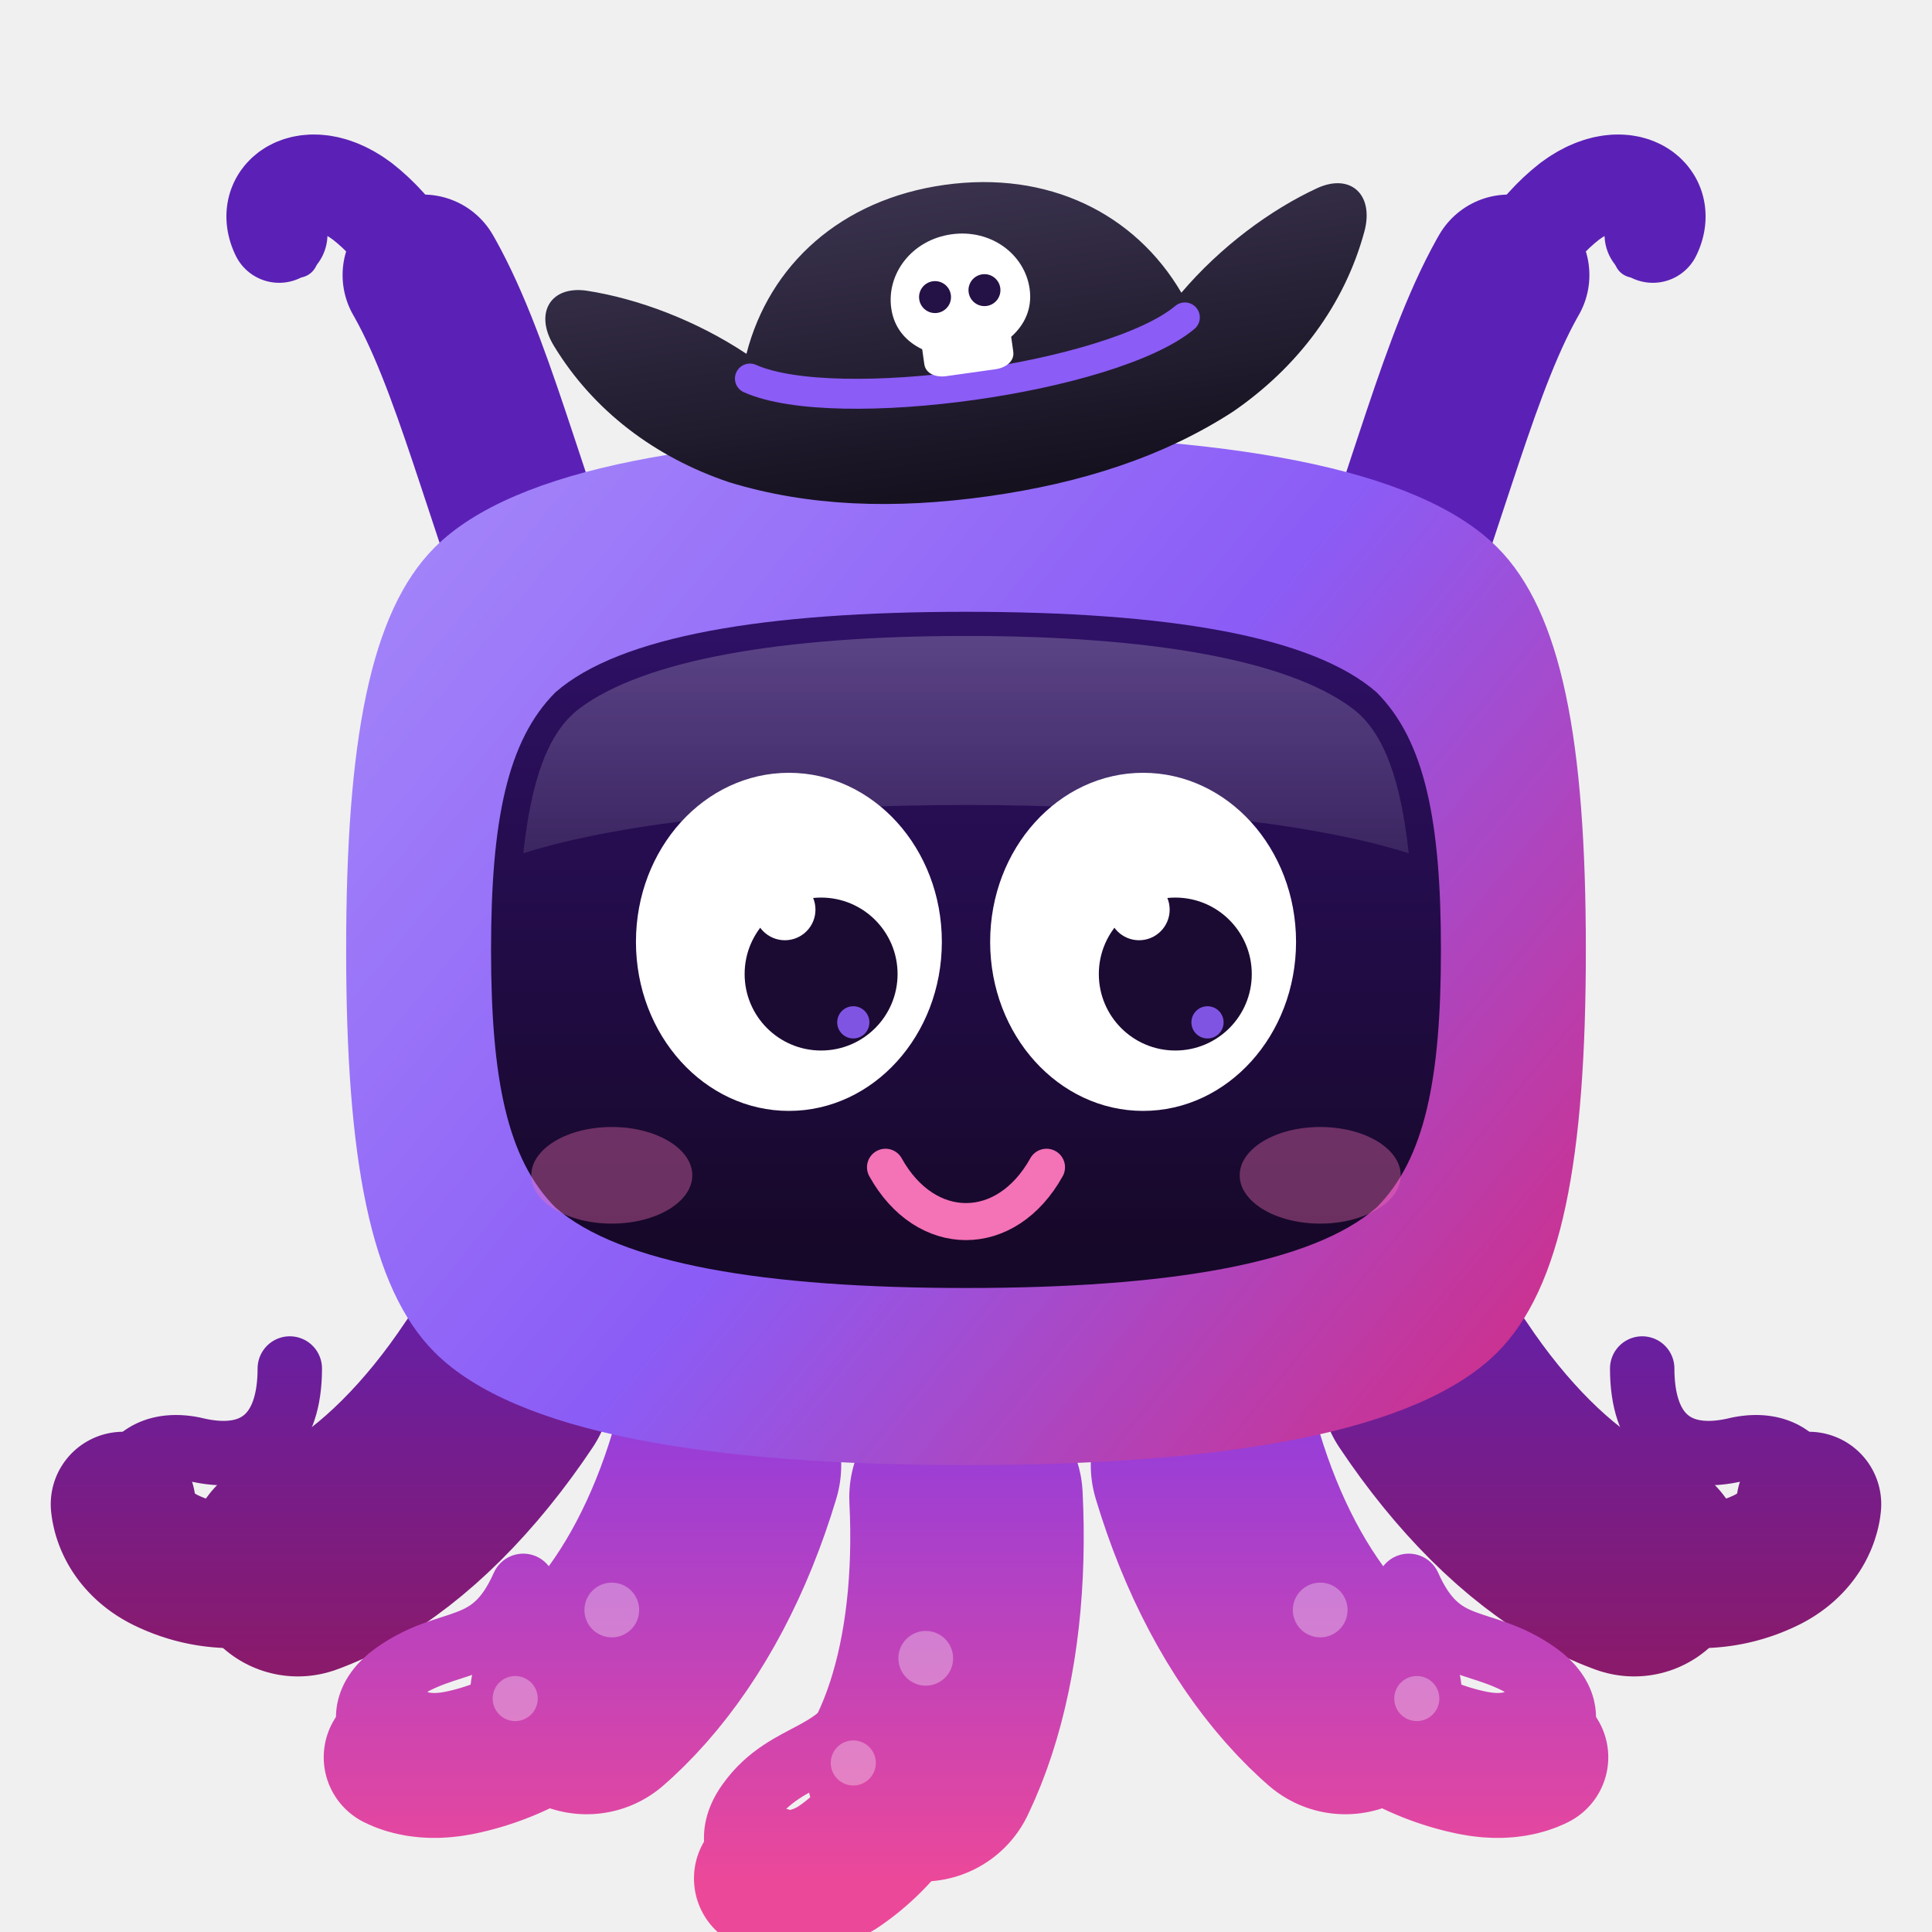
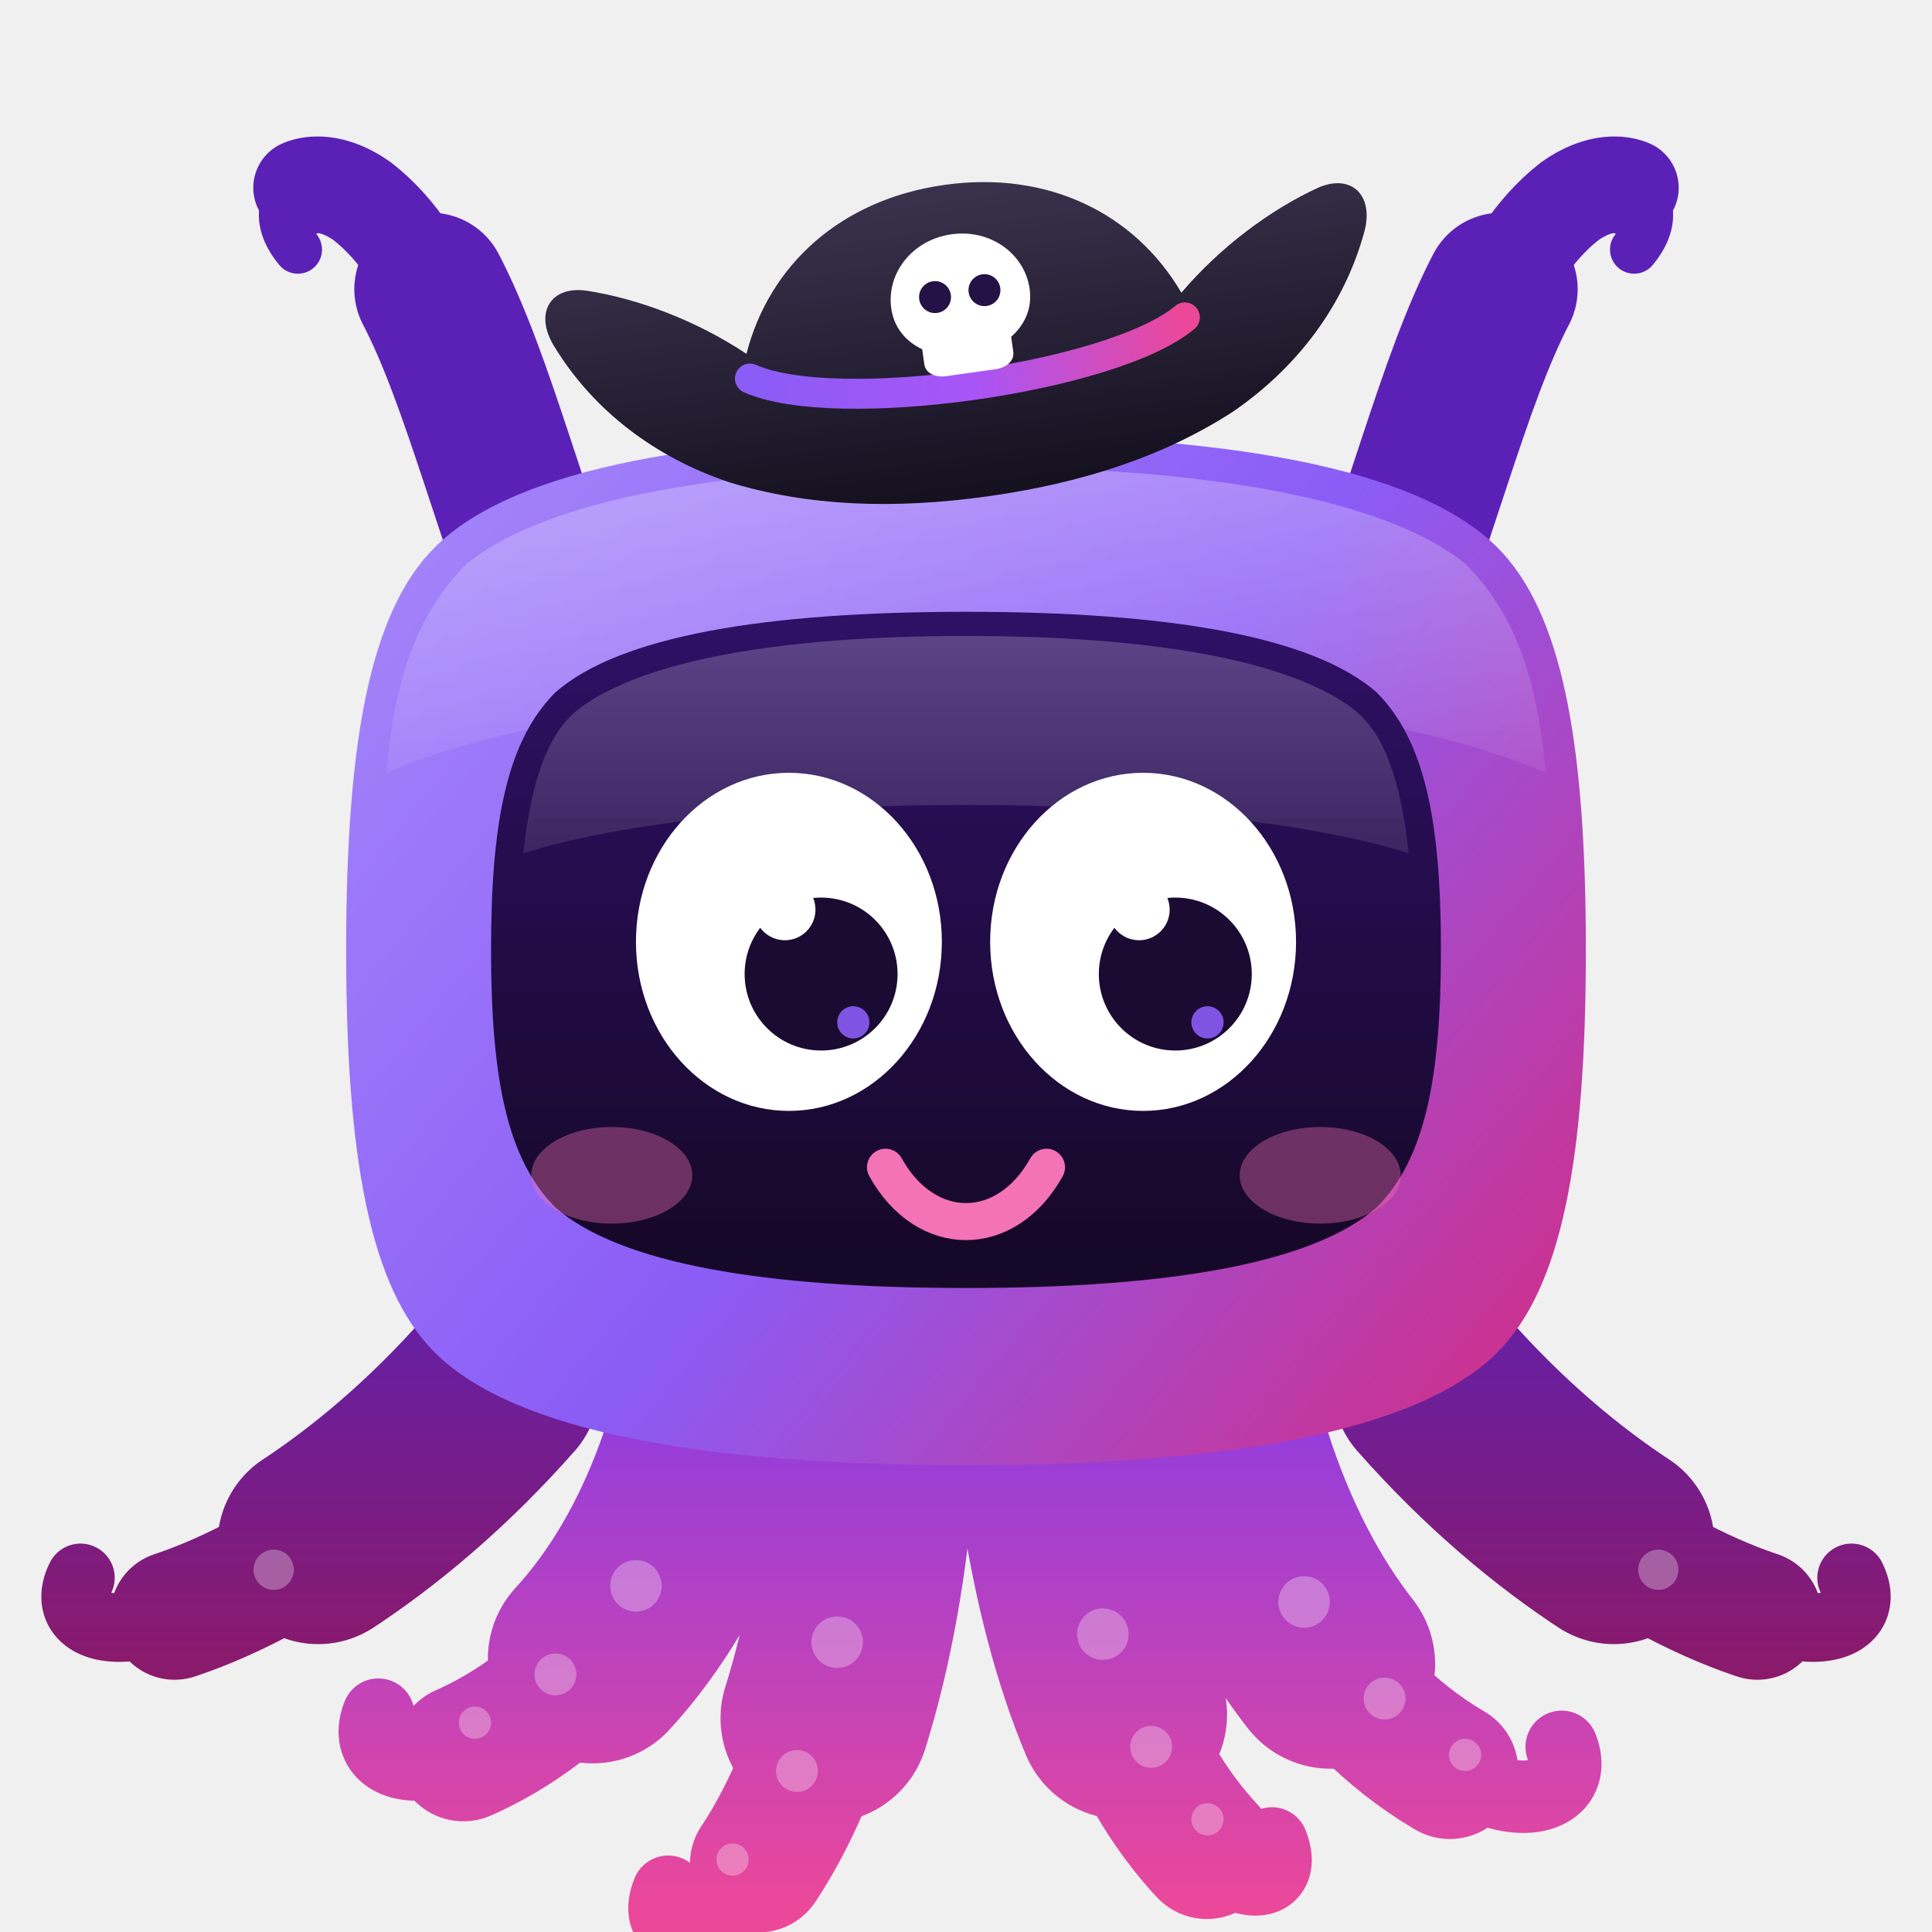
<svg xmlns="http://www.w3.org/2000/svg" viewBox="0 0 240 240" width="240" height="240" role="img">
  <defs>
-     <linearGradient id="bMantle" x1="40" y1="54" x2="200" y2="186" gradientUnits="userSpaceOnUse">
+     <linearGradient id="gMantle" x1="40" y1="54" x2="200" y2="186" gradientUnits="userSpaceOnUse">
      <stop offset="0" stop-color="#A78BFA" />
      <stop offset=".5" stop-color="#8B5CF6" />
      <stop offset="1" stop-color="#DB2777" />
    </linearGradient>
-     <linearGradient id="bArm" x1="0" y1="160" x2="0" y2="234" gradientUnits="userSpaceOnUse">
+     <linearGradient id="gArm" x1="0" y1="160" x2="0" y2="238" gradientUnits="userSpaceOnUse">
      <stop offset="0" stop-color="#7C3AED" />
      <stop offset="1" stop-color="#EC4899" />
    </linearGradient>
-     <linearGradient id="bArmBack" x1="0" y1="150" x2="0" y2="230" gradientUnits="userSpaceOnUse">
+     <linearGradient id="gArmBack" x1="0" y1="150" x2="0" y2="230" gradientUnits="userSpaceOnUse">
      <stop offset="0" stop-color="#5B21B6" />
      <stop offset="1" stop-color="#9D174D" />
    </linearGradient>
-     <linearGradient id="bTube" x1="0" y1="78" x2="0" y2="156" gradientUnits="userSpaceOnUse">
+     <linearGradient id="gTube" x1="0" y1="78" x2="0" y2="156" gradientUnits="userSpaceOnUse">
      <stop offset="0" stop-color="#2E1065" />
      <stop offset="1" stop-color="#160828" />
    </linearGradient>
-     <linearGradient id="bGlass" x1="0" y1="78" x2="0" y2="130" gradientUnits="userSpaceOnUse">
+     <linearGradient id="gGlass" x1="0" y1="78" x2="0" y2="130" gradientUnits="userSpaceOnUse">
      <stop offset="0" stop-color="#fff" stop-opacity=".22" />
      <stop offset="1" stop-color="#fff" stop-opacity="0" />
    </linearGradient>
-     <linearGradient id="bHat" x1="0" y1="14" x2="0" y2="78" gradientUnits="userSpaceOnUse">
+     <linearGradient id="gShine" x1="0" y1="54" x2="0" y2="110" gradientUnits="userSpaceOnUse">
+       <stop offset="0" stop-color="#fff" stop-opacity=".3" />
+       <stop offset="1" stop-color="#fff" stop-opacity="0" />
+     </linearGradient>
+     <linearGradient id="gHat" x1="0" y1="14" x2="0" y2="78" gradientUnits="userSpaceOnUse">
      <stop offset="0" stop-color="#3C3450" />
      <stop offset="1" stop-color="#15111F" />
    </linearGradient>
-     <g id="bHatMark">
-       <path fill="url(#bHat)" d="M 120 17 C 141 17, 157 28, 164 45 C 173 37, 184 31, 194 28 C 201 26, 205 31, 202 38 C 196 52, 185 63, 171 70 C 156 77, 139 80, 120 80 C 101 80, 84 77, 69 70 C 55 63, 44 52, 38 38 C 35 31, 39 26, 46 28 C 56 31, 67 37, 76 45 C 83 28, 99 17, 120 17 Z" />
-       <path fill="none" stroke="#8B5CF6" stroke-width="6" stroke-linecap="round" d="M 76 50 C 92 60, 148 60, 164 50" />
-       <path fill="#fff" d="M 120 27 C 128 27, 134 33, 134 40 C 134 44, 132 47, 129 49 L 129 52 C 129 54, 127 55, 125 55 L 115 55 C 113 55, 111 54, 111 52 L 111 49 C 108 47, 106 44, 106 40 C 106 33, 112 27, 120 27 Z" />
-       <g fill="#241145">
-         <circle cx="115" cy="39" r="3.2" />
-         <circle cx="125" cy="39" r="3.2" />
-       </g>
-     </g>
-     <path id="bAntL" pathLength="100" d="M 64 64 C 58 46, 54 32, 45 25 C 37 19, 30 26, 37 32" />
-     <path id="bAntR" pathLength="100" d="M 176 64 C 182 46, 186 32, 195 25 C 203 19, 210 26, 203 32" />
-     <path id="bA1" pathLength="100" d="M 62 172 C 50 190, 34 200, 21 194 C 12 190, 14 178, 24 180 C 32 182, 36 178, 36 170" />
-     <path id="bA2" pathLength="100" d="M 90 182 C 84 202, 72 216, 57 219 C 47 221, 42 213, 49 208 C 56 203, 61 206, 65 197" />
-     <path id="bA3" pathLength="100" d="M 120 186 C 121 206, 116 224, 104 232 C 96 237, 88 231, 93 224 C 98 217, 105 219, 108 210" />
-     <path id="bA4" pathLength="100" d="M 150 182 C 156 202, 168 216, 183 219 C 193 221, 198 213, 191 208 C 184 203, 179 206, 175 197" />
-     <path id="bA5" pathLength="100" d="M 178 172 C 190 190, 206 200, 219 194 C 228 190, 226 178, 216 180 C 208 182, 204 178, 204 170" />
+     <linearGradient id="gBand" x1="76" y1="0" x2="164" y2="0" gradientUnits="userSpaceOnUse">
+       <stop offset="0" stop-color="#8B5CF6" />
+       <stop offset=".5" stop-color="#A855F7" />
+       <stop offset="1" stop-color="#EC4899" />
+     </linearGradient>
  </defs>
-   <g fill="none" stroke="url(#bArmBack)" stroke-linecap="round">
-     <use href="#bAntL" stroke-width="5" stroke-dasharray="0 54 48 300" />
-     <use href="#bAntL" stroke-width="12" stroke-dasharray="0 26 34 300" />
-     <use href="#bAntL" stroke-width="20" stroke-dasharray="32 300" />
-     <use href="#bAntR" stroke-width="5" stroke-dasharray="0 54 48 300" />
-     <use href="#bAntR" stroke-width="12" stroke-dasharray="0 26 34 300" />
-     <use href="#bAntR" stroke-width="20" stroke-dasharray="32 300" />
-     <use href="#bA1" stroke-width="8" stroke-dasharray="0 56 46 300" />
-     <use href="#bA1" stroke-width="18" stroke-dasharray="0 28 32 300" />
-     <use href="#bA1" stroke-width="28" stroke-dasharray="34 300" />
-     <use href="#bA5" stroke-width="8" stroke-dasharray="0 56 46 300" />
-     <use href="#bA5" stroke-width="18" stroke-dasharray="0 28 32 300" />
-     <use href="#bA5" stroke-width="28" stroke-dasharray="34 300" />
+   <g fill="none" stroke="url(#gArmBack)" stroke-linecap="round">
+     <path d="M 64 64 C 58 46, 54 32, 45 25 C 38 20, 32 25, 37 31" pathLength="100" stroke-width="2.8" stroke-dasharray="0 70 32 300" />
+     <path d="M 64 64 C 58 46, 54 32, 45 25 C 38 20, 32 25, 37 31" pathLength="100" stroke-width="6" stroke-dasharray="0 48 26 300" />
+     <path d="M 64 64 C 58 46, 54 32, 45 25 C 38 20, 32 25, 37 31" pathLength="100" stroke-width="12" stroke-dasharray="0 26 26 300" />
+     <path d="M 64 64 C 58 46, 54 32, 45 25 C 38 20, 32 25, 37 31" pathLength="100" stroke-width="19" stroke-dasharray="30 300" />
+     <path d="M 176 64 C 182 46, 186 32, 195 25 C 202 20, 208 25, 203 31" pathLength="100" stroke-width="2.8" stroke-dasharray="0 70 32 300" />
+     <path d="M 176 64 C 182 46, 186 32, 195 25 C 202 20, 208 25, 203 31" pathLength="100" stroke-width="6" stroke-dasharray="0 48 26 300" />
+     <path d="M 176 64 C 182 46, 186 32, 195 25 C 202 20, 208 25, 203 31" pathLength="100" stroke-width="12" stroke-dasharray="0 26 26 300" />
+     <path d="M 176 64 C 182 46, 186 32, 195 25 C 202 20, 208 25, 203 31" pathLength="100" stroke-width="19" stroke-dasharray="30 300" />
+     <path d="M 62 172 C 47 189, 30 199, 17 202 C 11 203, 8 200, 10 196" pathLength="100" stroke-width="3.4" stroke-dasharray="0 68 34 300" />
+     <path d="M 62 172 C 47 189, 30 199, 17 202 C 11 203, 8 200, 10 196" pathLength="100" stroke-width="8.5" stroke-dasharray="0 46 26 300" />
+     <path d="M 62 172 C 47 189, 30 199, 17 202 C 11 203, 8 200, 10 196" pathLength="100" stroke-width="16" stroke-dasharray="0 26 24 300" />
+     <path d="M 62 172 C 47 189, 30 199, 17 202 C 11 203, 8 200, 10 196" pathLength="100" stroke-width="25" stroke-dasharray="30 300" />
+     <path d="M 178 172 C 193 189, 210 199, 223 202 C 229 203, 232 200, 230 196" pathLength="100" stroke-width="3.4" stroke-dasharray="0 68 34 300" />
+     <path d="M 178 172 C 193 189, 210 199, 223 202 C 229 203, 232 200, 230 196" pathLength="100" stroke-width="8.5" stroke-dasharray="0 46 26 300" />
+     <path d="M 178 172 C 193 189, 210 199, 223 202 C 229 203, 232 200, 230 196" pathLength="100" stroke-width="16" stroke-dasharray="0 26 24 300" />
+     <path d="M 178 172 C 193 189, 210 199, 223 202 C 229 203, 232 200, 230 196" pathLength="100" stroke-width="25" stroke-dasharray="30 300" />
  </g>
-   <g fill="none" stroke="url(#bArm)" stroke-linecap="round">
-     <use href="#bA2" stroke-width="8" stroke-dasharray="0 56 46 300" />
-     <use href="#bA2" stroke-width="18" stroke-dasharray="0 28 32 300" />
-     <use href="#bA2" stroke-width="29" stroke-dasharray="34 300" />
-     <use href="#bA4" stroke-width="8" stroke-dasharray="0 56 46 300" />
-     <use href="#bA4" stroke-width="18" stroke-dasharray="0 28 32 300" />
-     <use href="#bA4" stroke-width="29" stroke-dasharray="34 300" />
-     <use href="#bA3" stroke-width="8" stroke-dasharray="0 56 46 300" />
-     <use href="#bA3" stroke-width="18" stroke-dasharray="0 28 32 300" />
-     <use href="#bA3" stroke-width="29" stroke-dasharray="34 300" />
+   <g fill="none" stroke="url(#gArm)" stroke-linecap="round">
+     <path d="M 88 180 C 82 199, 71 212, 57 218 C 50 221, 45 218, 47 213" pathLength="100" stroke-width="3.6" stroke-dasharray="0 68 34 300" />
+     <path d="M 88 180 C 82 199, 71 212, 57 218 C 50 221, 45 218, 47 213" pathLength="100" stroke-width="9" stroke-dasharray="0 46 26 300" />
+     <path d="M 88 180 C 82 199, 71 212, 57 218 C 50 221, 45 218, 47 213" pathLength="100" stroke-width="17" stroke-dasharray="0 26 24 300" />
+     <path d="M 88 180 C 82 199, 71 212, 57 218 C 50 221, 45 218, 47 213" pathLength="100" stroke-width="26" stroke-dasharray="30 300" />
+     <path d="M 108 184 C 106 207, 100 226, 90 237 C 86 241, 81 240, 83 235" pathLength="100" stroke-width="3.6" stroke-dasharray="0 68 34 300" />
+     <path d="M 108 184 C 106 207, 100 226, 90 237 C 86 241, 81 240, 83 235" pathLength="100" stroke-width="9" stroke-dasharray="0 46 26 300" />
+     <path d="M 108 184 C 106 207, 100 226, 90 237 C 86 241, 81 240, 83 235" pathLength="100" stroke-width="17" stroke-dasharray="0 26 24 300" />
+     <path d="M 108 184 C 106 207, 100 226, 90 237 C 86 241, 81 240, 83 235" pathLength="100" stroke-width="26" stroke-dasharray="30 300" />
+     <path d="M 132 184 C 135 205, 141 221, 151 231 C 155 235, 160 234, 158 229" pathLength="100" stroke-width="3.6" stroke-dasharray="0 68 34 300" />
+     <path d="M 132 184 C 135 205, 141 221, 151 231 C 155 235, 160 234, 158 229" pathLength="100" stroke-width="9" stroke-dasharray="0 46 26 300" />
+     <path d="M 132 184 C 135 205, 141 221, 151 231 C 155 235, 160 234, 158 229" pathLength="100" stroke-width="17" stroke-dasharray="0 26 24 300" />
+     <path d="M 132 184 C 135 205, 141 221, 151 231 C 155 235, 160 234, 158 229" pathLength="100" stroke-width="26" stroke-dasharray="30 300" />
+     <path d="M 152 180 C 158 200, 169 215, 184 222 C 191 225, 196 222, 194 217" pathLength="100" stroke-width="3.6" stroke-dasharray="0 68 34 300" />
+     <path d="M 152 180 C 158 200, 169 215, 184 222 C 191 225, 196 222, 194 217" pathLength="100" stroke-width="9" stroke-dasharray="0 46 26 300" />
+     <path d="M 152 180 C 158 200, 169 215, 184 222 C 191 225, 196 222, 194 217" pathLength="100" stroke-width="17" stroke-dasharray="0 26 24 300" />
+     <path d="M 152 180 C 158 200, 169 215, 184 222 C 191 225, 196 222, 194 217" pathLength="100" stroke-width="26" stroke-dasharray="30 300" />
  </g>
-   <g fill="#fff" opacity=".32">
-     <circle cx="76" cy="200" r="3.4" />
-     <circle cx="64" cy="211" r="2.8" />
-     <circle cx="115" cy="206" r="3.4" />
-     <circle cx="106" cy="219" r="2.8" />
-     <circle cx="164" cy="200" r="3.4" />
-     <circle cx="176" cy="211" r="2.8" />
+   <g fill="#fff" opacity=".3">
+     <circle cx="79" cy="197" r="3.2" />
+     <circle cx="69" cy="208" r="2.6" />
+     <circle cx="59" cy="214" r="2.0" />
+     <circle cx="104" cy="204" r="3.2" />
+     <circle cx="99" cy="220" r="2.6" />
+     <circle cx="91" cy="231" r="2.0" />
+     <circle cx="137" cy="203" r="3.2" />
+     <circle cx="143" cy="217" r="2.6" />
+     <circle cx="150" cy="226" r="2.0" />
+     <circle cx="162" cy="199" r="3.2" />
+     <circle cx="172" cy="211" r="2.6" />
+     <circle cx="182" cy="218" r="2.0" />
+     <circle cx="34" cy="195" r="2.5" />
+     <circle cx="206" cy="195" r="2.5" />
  </g>
-   <path fill="url(#bMantle)" d="M 120 54 C 152 54, 176 58, 186 68 C 194 76, 197 92, 197 118 C 197 144, 194 160, 186 168 C 176 178, 152 182, 120 182 C 88 182, 64 178, 54 168 C 46 160, 43 144, 43 118 C 43 92, 46 76, 54 68 C 64 58, 88 54, 120 54 Z" />
-   <path fill="url(#bTube)" d="M 120 76 C 145 76, 163 79, 171 86 C 177 92, 179 102, 179 118 C 179 134, 177 144, 171 150 C 163 157, 145 160, 120 160 C 95 160, 77 157, 69 150 C 63 144, 61 134, 61 118 C 61 102, 63 92, 69 86 C 77 79, 95 76, 120 76 Z" />
-   <path fill="url(#bGlass)" d="M 120 79 C 143 79, 160 82, 168 88 C 172 91, 174 97, 175 106 C 150 98, 90 98, 65 106 C 66 97, 68 91, 72 88 C 80 82, 97 79, 120 79 Z" />
-   <g>
-     <ellipse cx="98" cy="117" rx="19" ry="21" fill="#fff" />
-     <ellipse cx="142" cy="117" rx="19" ry="21" fill="#fff" />
-     <circle cx="102" cy="121" r="9.5" fill="#1B0B33" />
-     <circle cx="146" cy="121" r="9.5" fill="#1B0B33" />
-     <circle cx="97.5" cy="113" r="3.8" fill="#fff" />
-     <circle cx="141.5" cy="113" r="3.8" fill="#fff" />
-     <circle cx="106" cy="127" r="2" fill="#8B5CF6" opacity=".9" />
-     <circle cx="150" cy="127" r="2" fill="#8B5CF6" opacity=".9" />
-   </g>
+   <path fill="url(#gMantle)" d="M 120 54 C 152 54, 176 58, 186 68 C 194 76, 197 92, 197 118 C 197 144, 194 160, 186 168 C 176 178, 152 182, 120 182 C 88 182, 64 178, 54 168 C 46 160, 43 144, 43 118 C 43 92, 46 76, 54 68 C 64 58, 88 54, 120 54 Z" />
+   <path fill="url(#gShine)" d="M 120 58 C 150 58, 172 62, 182 70 C 188 76, 191 84, 192 96 C 160 82, 80 82, 48 96 C 49 84, 52 76, 58 70 C 68 62, 90 58, 120 58 Z" />
+   <path fill="url(#gTube)" d="M 120 76 C 145 76, 163 79, 171 86 C 177 92, 179 102, 179 118 C 179 134, 177 144, 171 150 C 163 157, 145 160, 120 160 C 95 160, 77 157, 69 150 C 63 144, 61 134, 61 118 C 61 102, 63 92, 69 86 C 77 79, 95 76, 120 76 Z" />
+   <path fill="url(#gGlass)" d="M 120 79 C 143 79, 160 82, 168 88 C 172 91, 174 97, 175 106 C 150 98, 90 98, 65 106 C 66 97, 68 91, 72 88 C 80 82, 97 79, 120 79 Z" />
+   <ellipse cx="98" cy="117" rx="19" ry="21" fill="#fff" />
+   <ellipse cx="142" cy="117" rx="19" ry="21" fill="#fff" />
+   <circle cx="102" cy="121" r="9.5" fill="#1B0B33" />
+   <circle cx="146" cy="121" r="9.5" fill="#1B0B33" />
+   <circle cx="97.5" cy="113" r="3.8" fill="#fff" />
+   <circle cx="141.5" cy="113" r="3.8" fill="#fff" />
+   <circle cx="106" cy="127" r="2" fill="#8B5CF6" opacity=".9" />
+   <circle cx="150" cy="127" r="2" fill="#8B5CF6" opacity=".9" />
  <path d="M 110 145 C 115 154, 125 154, 130 145" fill="none" stroke="#F472B6" stroke-width="4.6" stroke-linecap="round" />
  <ellipse cx="76" cy="146" rx="10" ry="6" fill="#F472B6" opacity=".38" />
  <ellipse cx="164" cy="146" rx="10" ry="6" fill="#F472B6" opacity=".38" />
  <g transform="translate(120 42) rotate(-8) scale(0.62) translate(-120 -48)">
-     <use href="#bHatMark" />
+     <path fill="url(#gHat)" d="M 120 17 C 141 17, 157 28, 164 45 C 173 37, 184 31, 194 28 C 201 26, 205 31, 202 38 C 196 52, 185 63, 171 70 C 156 77, 139 80, 120 80 C 101 80, 84 77, 69 70 C 55 63, 44 52, 38 38 C 35 31, 39 26, 46 28 C 56 31, 67 37, 76 45 C 83 28, 99 17, 120 17 Z" />
+     <path fill="none" stroke="url(#gBand)" stroke-width="6" stroke-linecap="round" d="M 76 50 C 92 60, 148 60, 164 50" />
+     <path fill="#fff" d="M 120 27 C 128 27, 134 33, 134 40 C 134 44, 132 47, 129 49 L 129 52 C 129 54, 127 55, 125 55 L 115 55 C 113 55, 111 54, 111 52 L 111 49 C 108 47, 106 44, 106 40 C 106 33, 112 27, 120 27 Z" />
+     <g fill="#241145">
+       <circle cx="115" cy="39" r="3.2" />
+       <circle cx="125" cy="39" r="3.2" />
+     </g>
  </g>
</svg>
